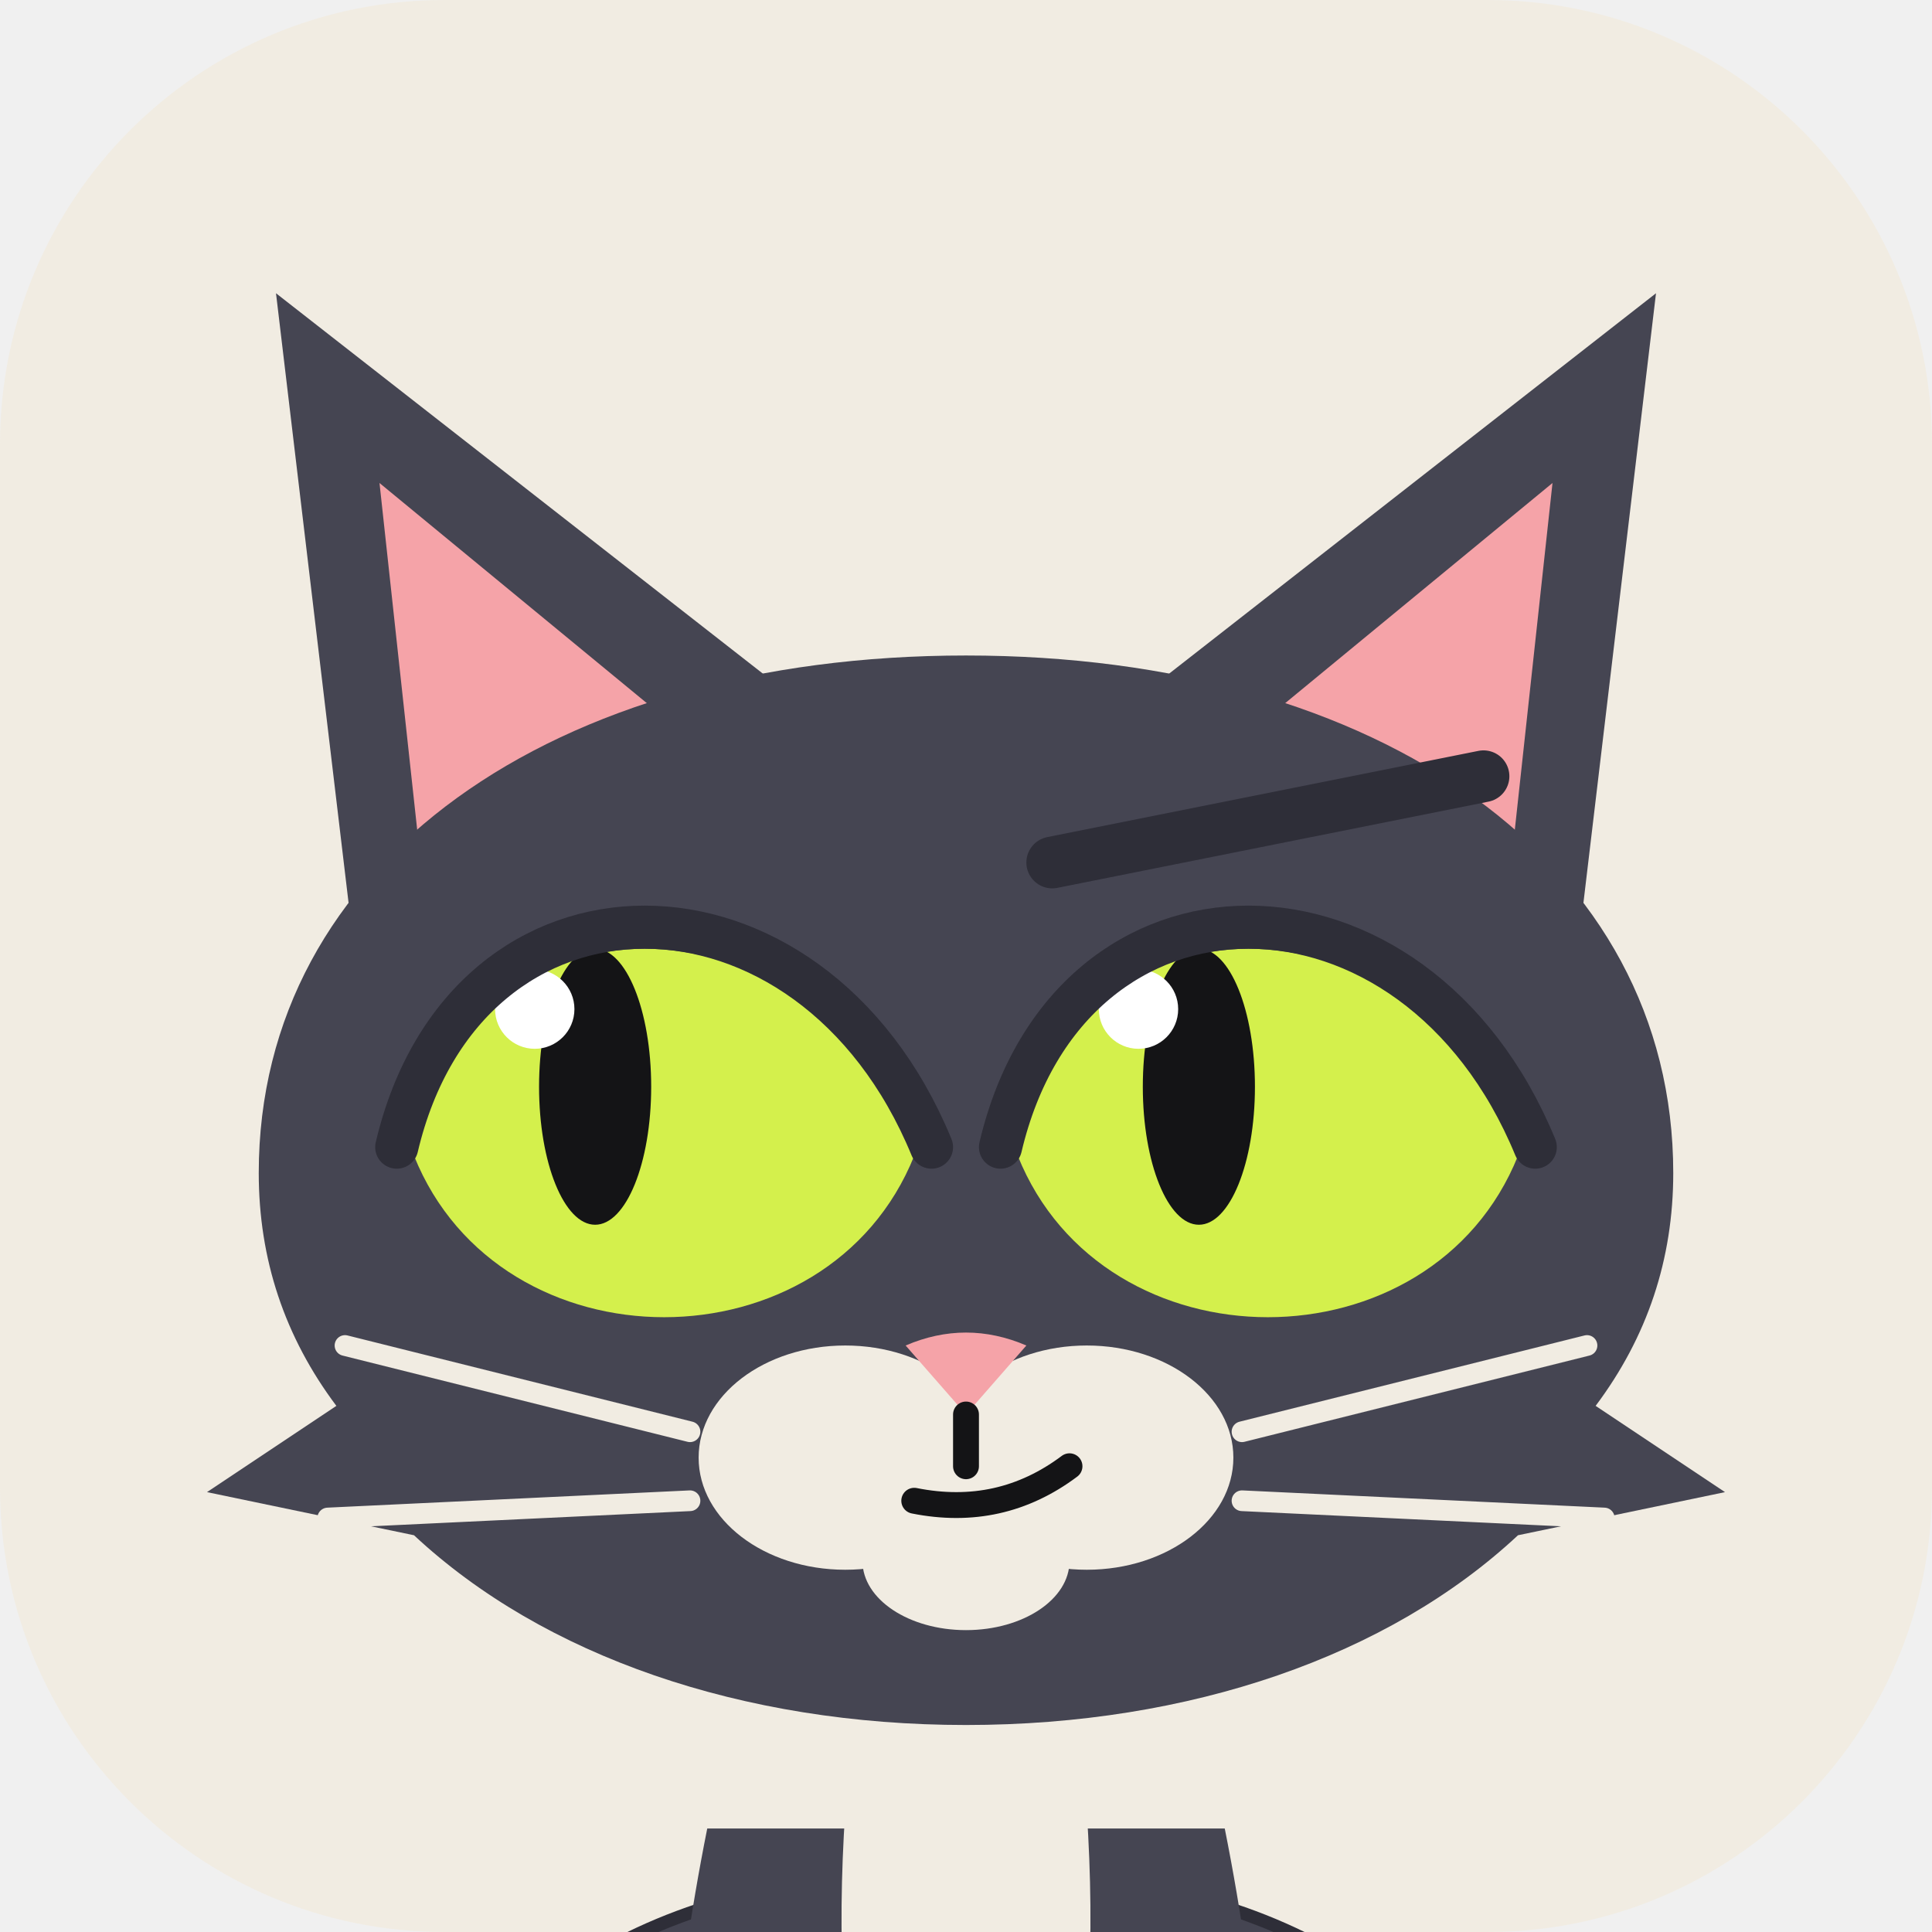
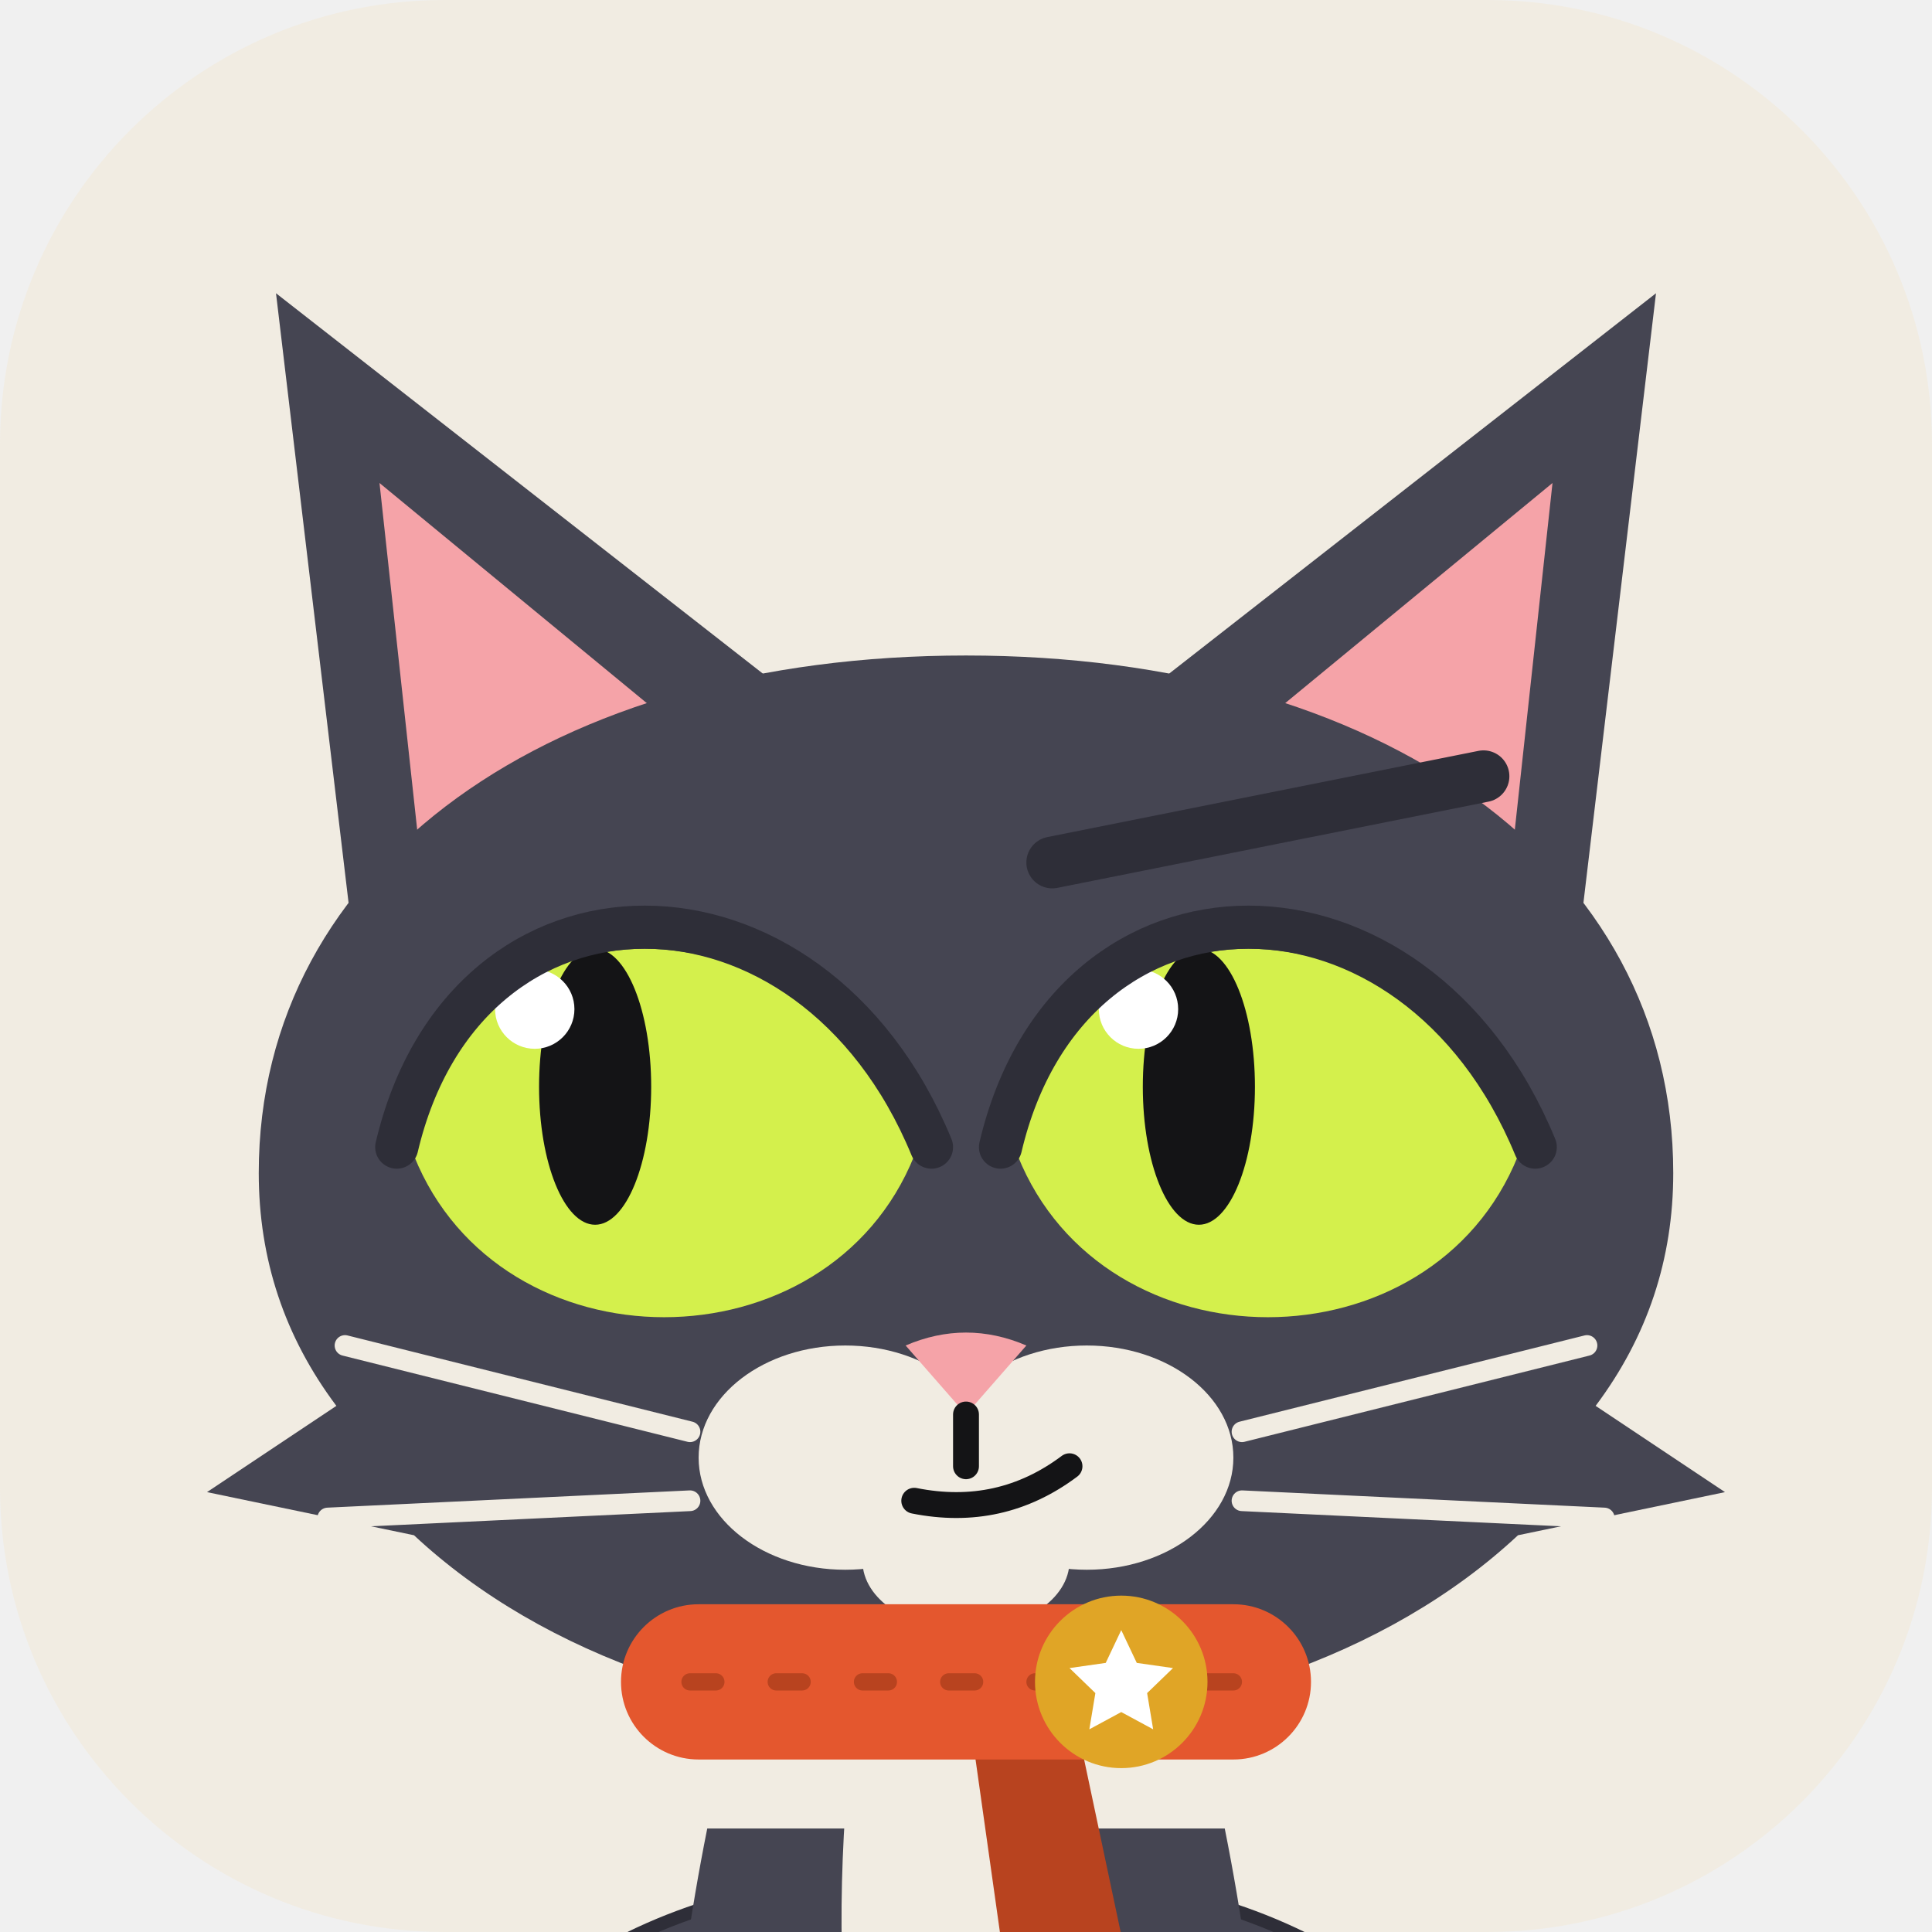
<svg xmlns="http://www.w3.org/2000/svg" width="240" height="240" viewBox="8 -14 224 224" role="img" aria-label="Mochi, thinking">
-   <clipPath id="ch16">
+   <clipPath id="ch58">
    <rect x="8" y="-14" width="224" height="224" rx="51.52" />
  </clipPath>
-   <g clip-path="url(#ch16)">
+   <g clip-path="url(#ch58)">
    <rect x="8" y="-14" width="224" height="224" fill="#f1ece2" />
    <path d="M150 300c52 8 80-10 76-38-3-18-22-18-22-4" fill="none" stroke="#454552" stroke-width="14" stroke-linecap="round" stroke-linejoin="round" />
    <ellipse cx="102" cy="310" rx="17" ry="9" fill="#454552" />
    <ellipse cx="96" cy="312" rx="8" ry="5.5" fill="#f1ece2" />
    <ellipse cx="138" cy="310" rx="17" ry="9" fill="#454552" />
    <ellipse cx="144" cy="312" rx="8" ry="5.5" fill="#f1ece2" />
    <path d="M96 214C72 220 60 238 58 256" fill="none" stroke="#2e2e38" stroke-width="18" stroke-linecap="round" stroke-linejoin="round" />
    <path d="M96 214C72 220 60 238 58 256" fill="none" stroke="#454552" stroke-width="15" stroke-linecap="round" stroke-linejoin="round" />
    <ellipse cx="57" cy="267" rx="9.5" ry="11" fill="#454552" />
    <path d="M53.8 272v5m6.400-5v5" stroke="#2e2e38" stroke-width="2" stroke-linecap="round" />
    <path d="M144 214C168 220 180 238 182 256" fill="none" stroke="#2e2e38" stroke-width="18" stroke-linecap="round" stroke-linejoin="round" />
    <path d="M144 214C168 220 180 238 182 256" fill="none" stroke="#454552" stroke-width="15" stroke-linecap="round" stroke-linejoin="round" />
    <ellipse cx="183" cy="267" rx="9.5" ry="11" fill="#454552" />
    <path d="M179.8 272v5m6.400-5v5" stroke="#2e2e38" stroke-width="2" stroke-linecap="round" />
    <path d="M90 198c-8 40-6 78 4 106h52c10-28 12-66 4-106z" fill="#454552" />
    <path d="M106 196c-2 30 3 52 14 66 11-14 16-36 14-66z" fill="#f1ece2" />
    <path d="M50 104L40 20 104 70z" fill="#454552" />
    <path d="M57 88L52 42 86 70z" fill="#f5a3a8" />
    <path d="M190 104L200 20 136 70z" fill="#454552" />
    <path d="M183 88L188 42 154 70z" fill="#f5a3a8" />
    <path d="M38 122c0-36 34-60 82-60s82 24 82 60c0 10-3 19-9 27l15 10-24 5c-15 14-38 22-64 22s-49-8-64-22l-24-5 15-10c-6-8-9-17-9-27z" fill="#454552" />
    <ellipse cx="106" cy="155" rx="17" ry="13" fill="#f1ece2" />
    <ellipse cx="134" cy="155" rx="17" ry="13" fill="#f1ece2" />
    <ellipse cx="120" cy="167" rx="12" ry="8" fill="#f1ece2" />
    <path d="M56 120c6-32 46-32 58 0-10 24.96-48 24.96-58 0z" fill="#d4f04c" />
    <ellipse cx="77" cy="112" rx="6.5" ry="16" fill="#141416" />
    <circle cx="70" cy="103" r="4.6" fill="#ffffff" />
    <path d="M126 120c6-32 46-32 58 0-10 24.96-48 24.96-58 0z" fill="#d4f04c" />
    <ellipse cx="147" cy="112" rx="6.5" ry="16" fill="#141416" />
    <circle cx="140" cy="103" r="4.6" fill="#ffffff" />
    <path d="M54 119c8-34 48-34 62 0" fill="none" stroke="#2e2e38" stroke-width="5" stroke-linecap="round" stroke-linejoin="round" />
    <path d="M124 119c8-34 48-34 62 0" fill="none" stroke="#2e2e38" stroke-width="5" stroke-linecap="round" stroke-linejoin="round" />
    <path d="M130 86l50-10" fill="none" stroke="#2e2e38" stroke-width="6" stroke-linecap="round" stroke-linejoin="round" />
    <path d="M113 142q7-3 14 0l-7 8z" fill="#f5a3a8" />
    <path d="M120 150v6m-6 4q10 2 18-4" fill="none" stroke="#141416" stroke-width="3" stroke-linecap="round" stroke-linejoin="round" />
+     <path d="M132 182l7.2 34l-14 3l-4.8-34z" fill="#b8431f" />
+     <rect x="80" y="172" width="80" height="18" rx="9" fill="#e4572e" />
+     <path d="M88 181h64" stroke="#b8431f" stroke-width="2" stroke-dasharray="3 7" stroke-linecap="round" />
+     <circle cx="138" cy="181" r="10" fill="#e0a526" />
+     <path d="M138 175l1.8 3.8 4.2.6-3 2.9.7 4.2-3.7-2-3.7 2 .7-4.2-3-2.9 4.2-.6z" fill="#ffffff" />
    <path d="M88 152l-40-10M88 160l-42 2M152 152l40-10M152 160l42 2" stroke="#f1ece2" stroke-width="2.4" stroke-linecap="round" />
  </g>
</svg>
